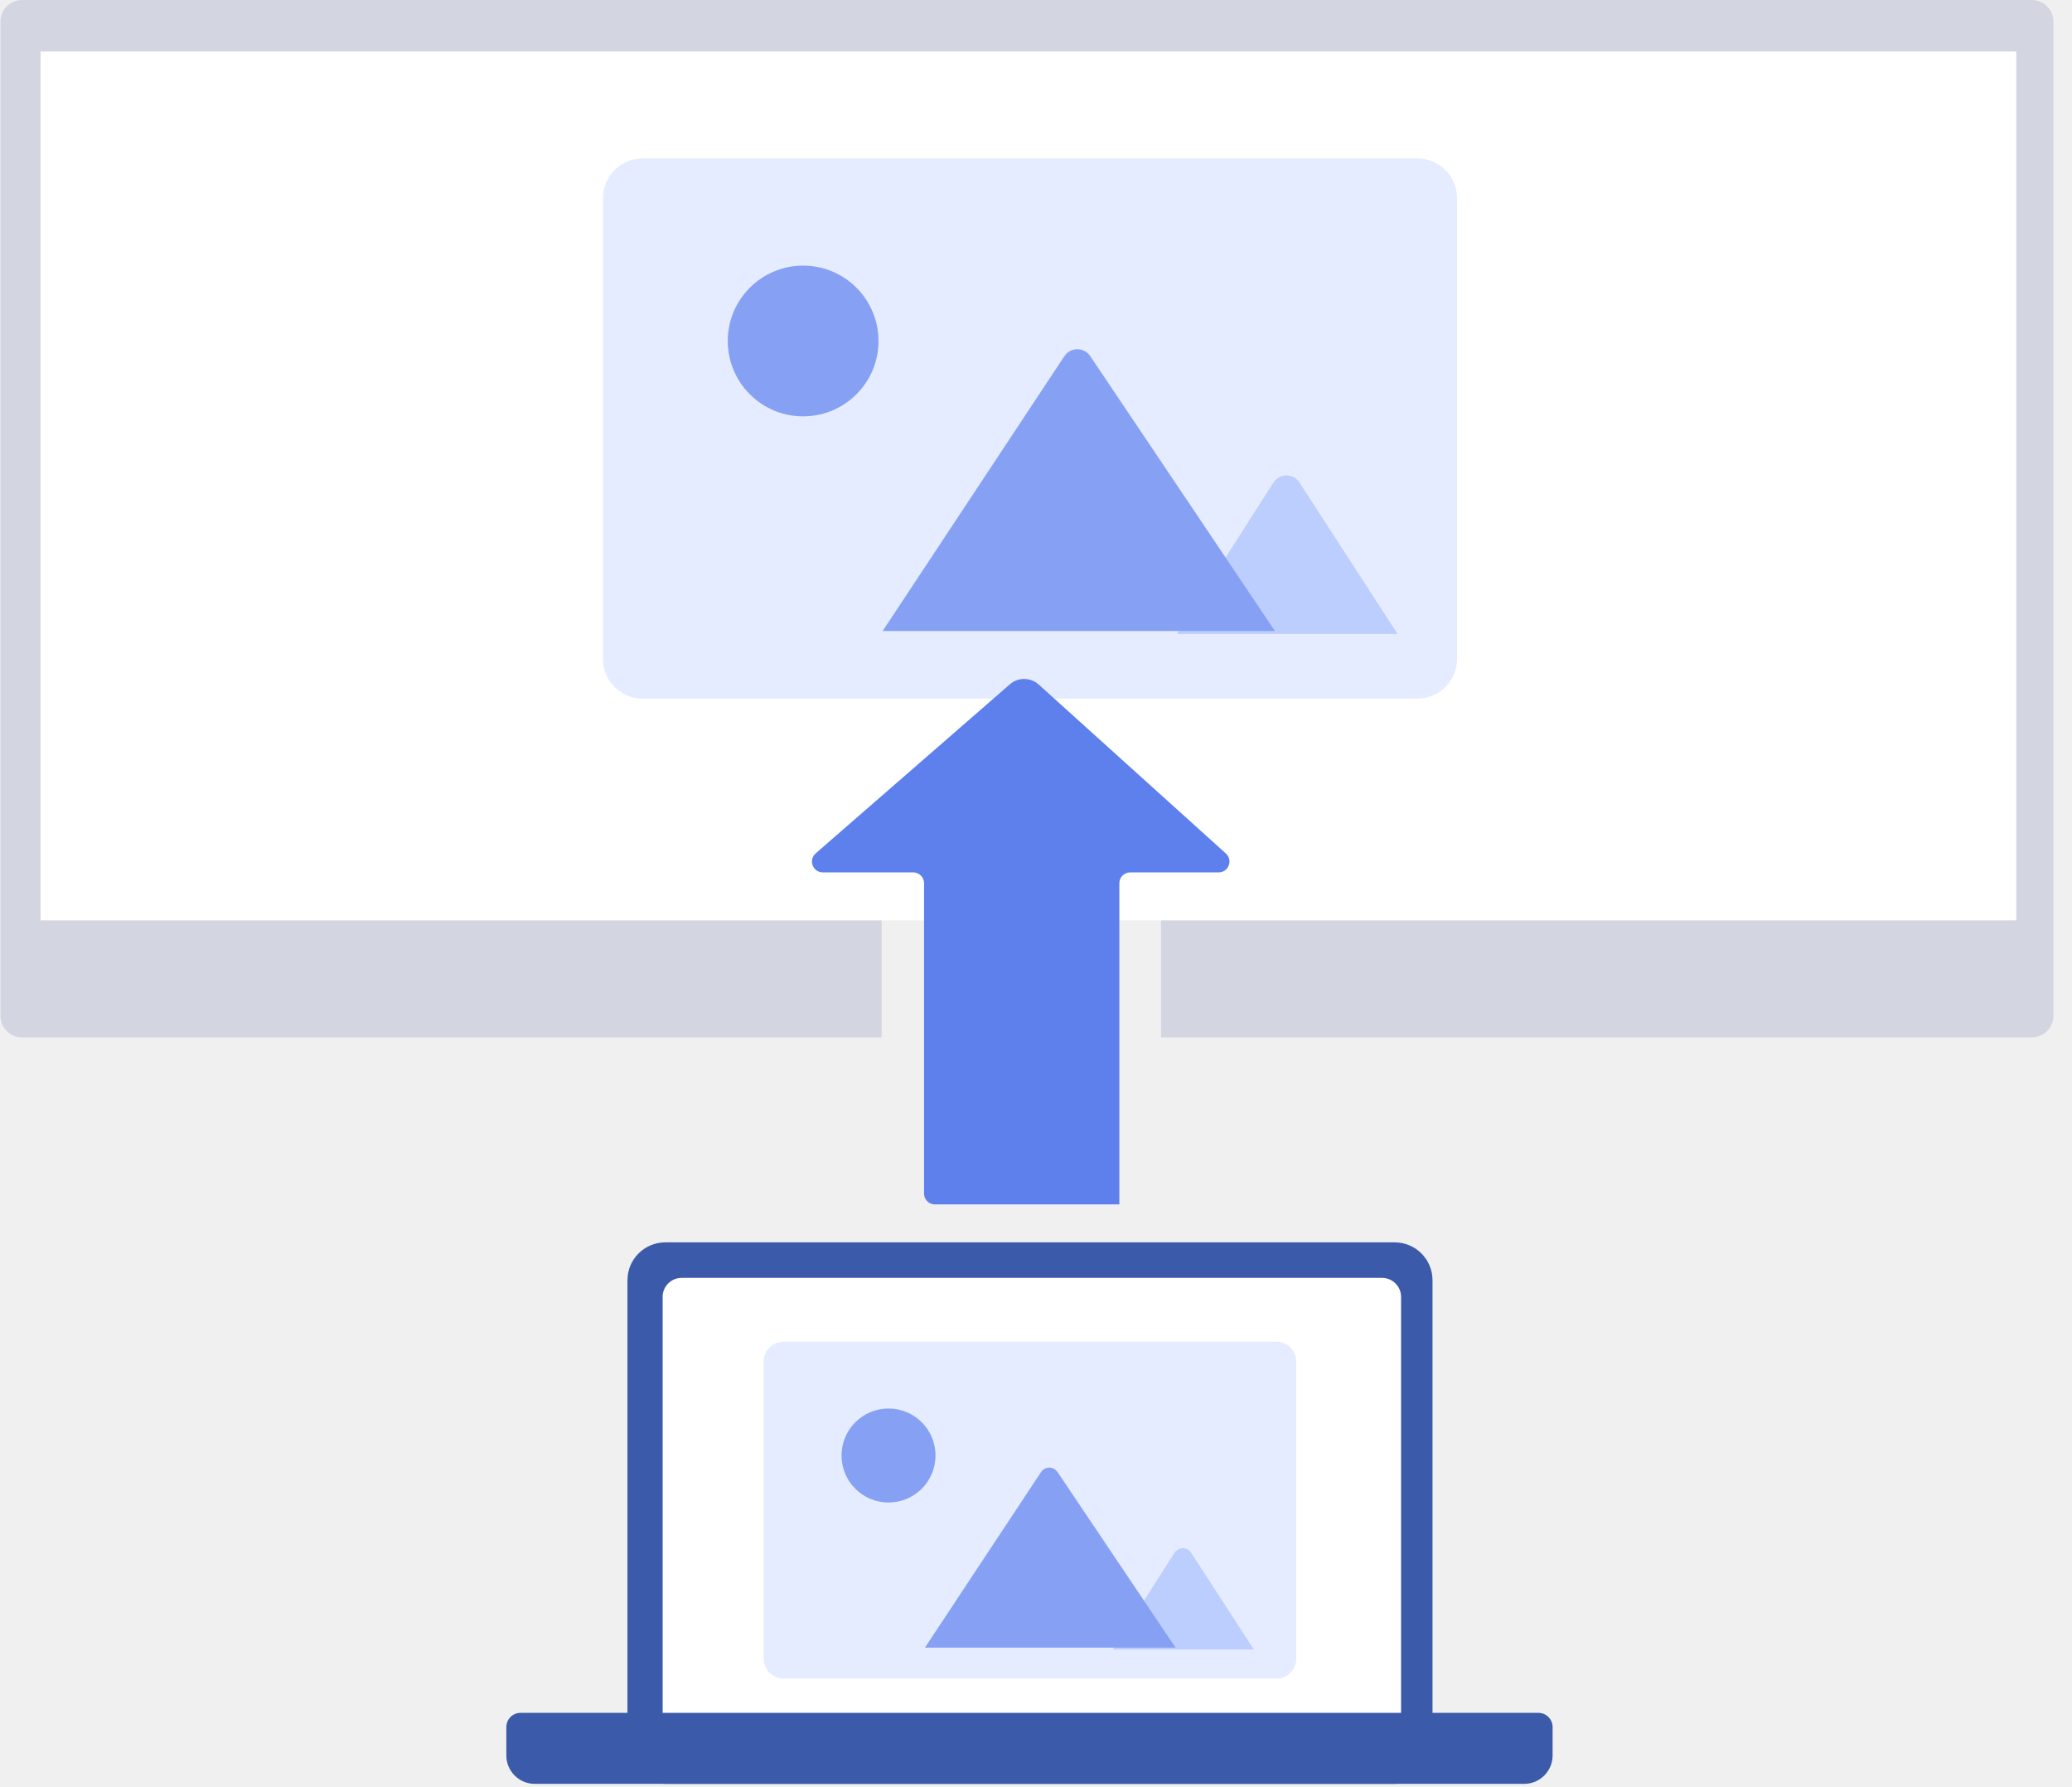
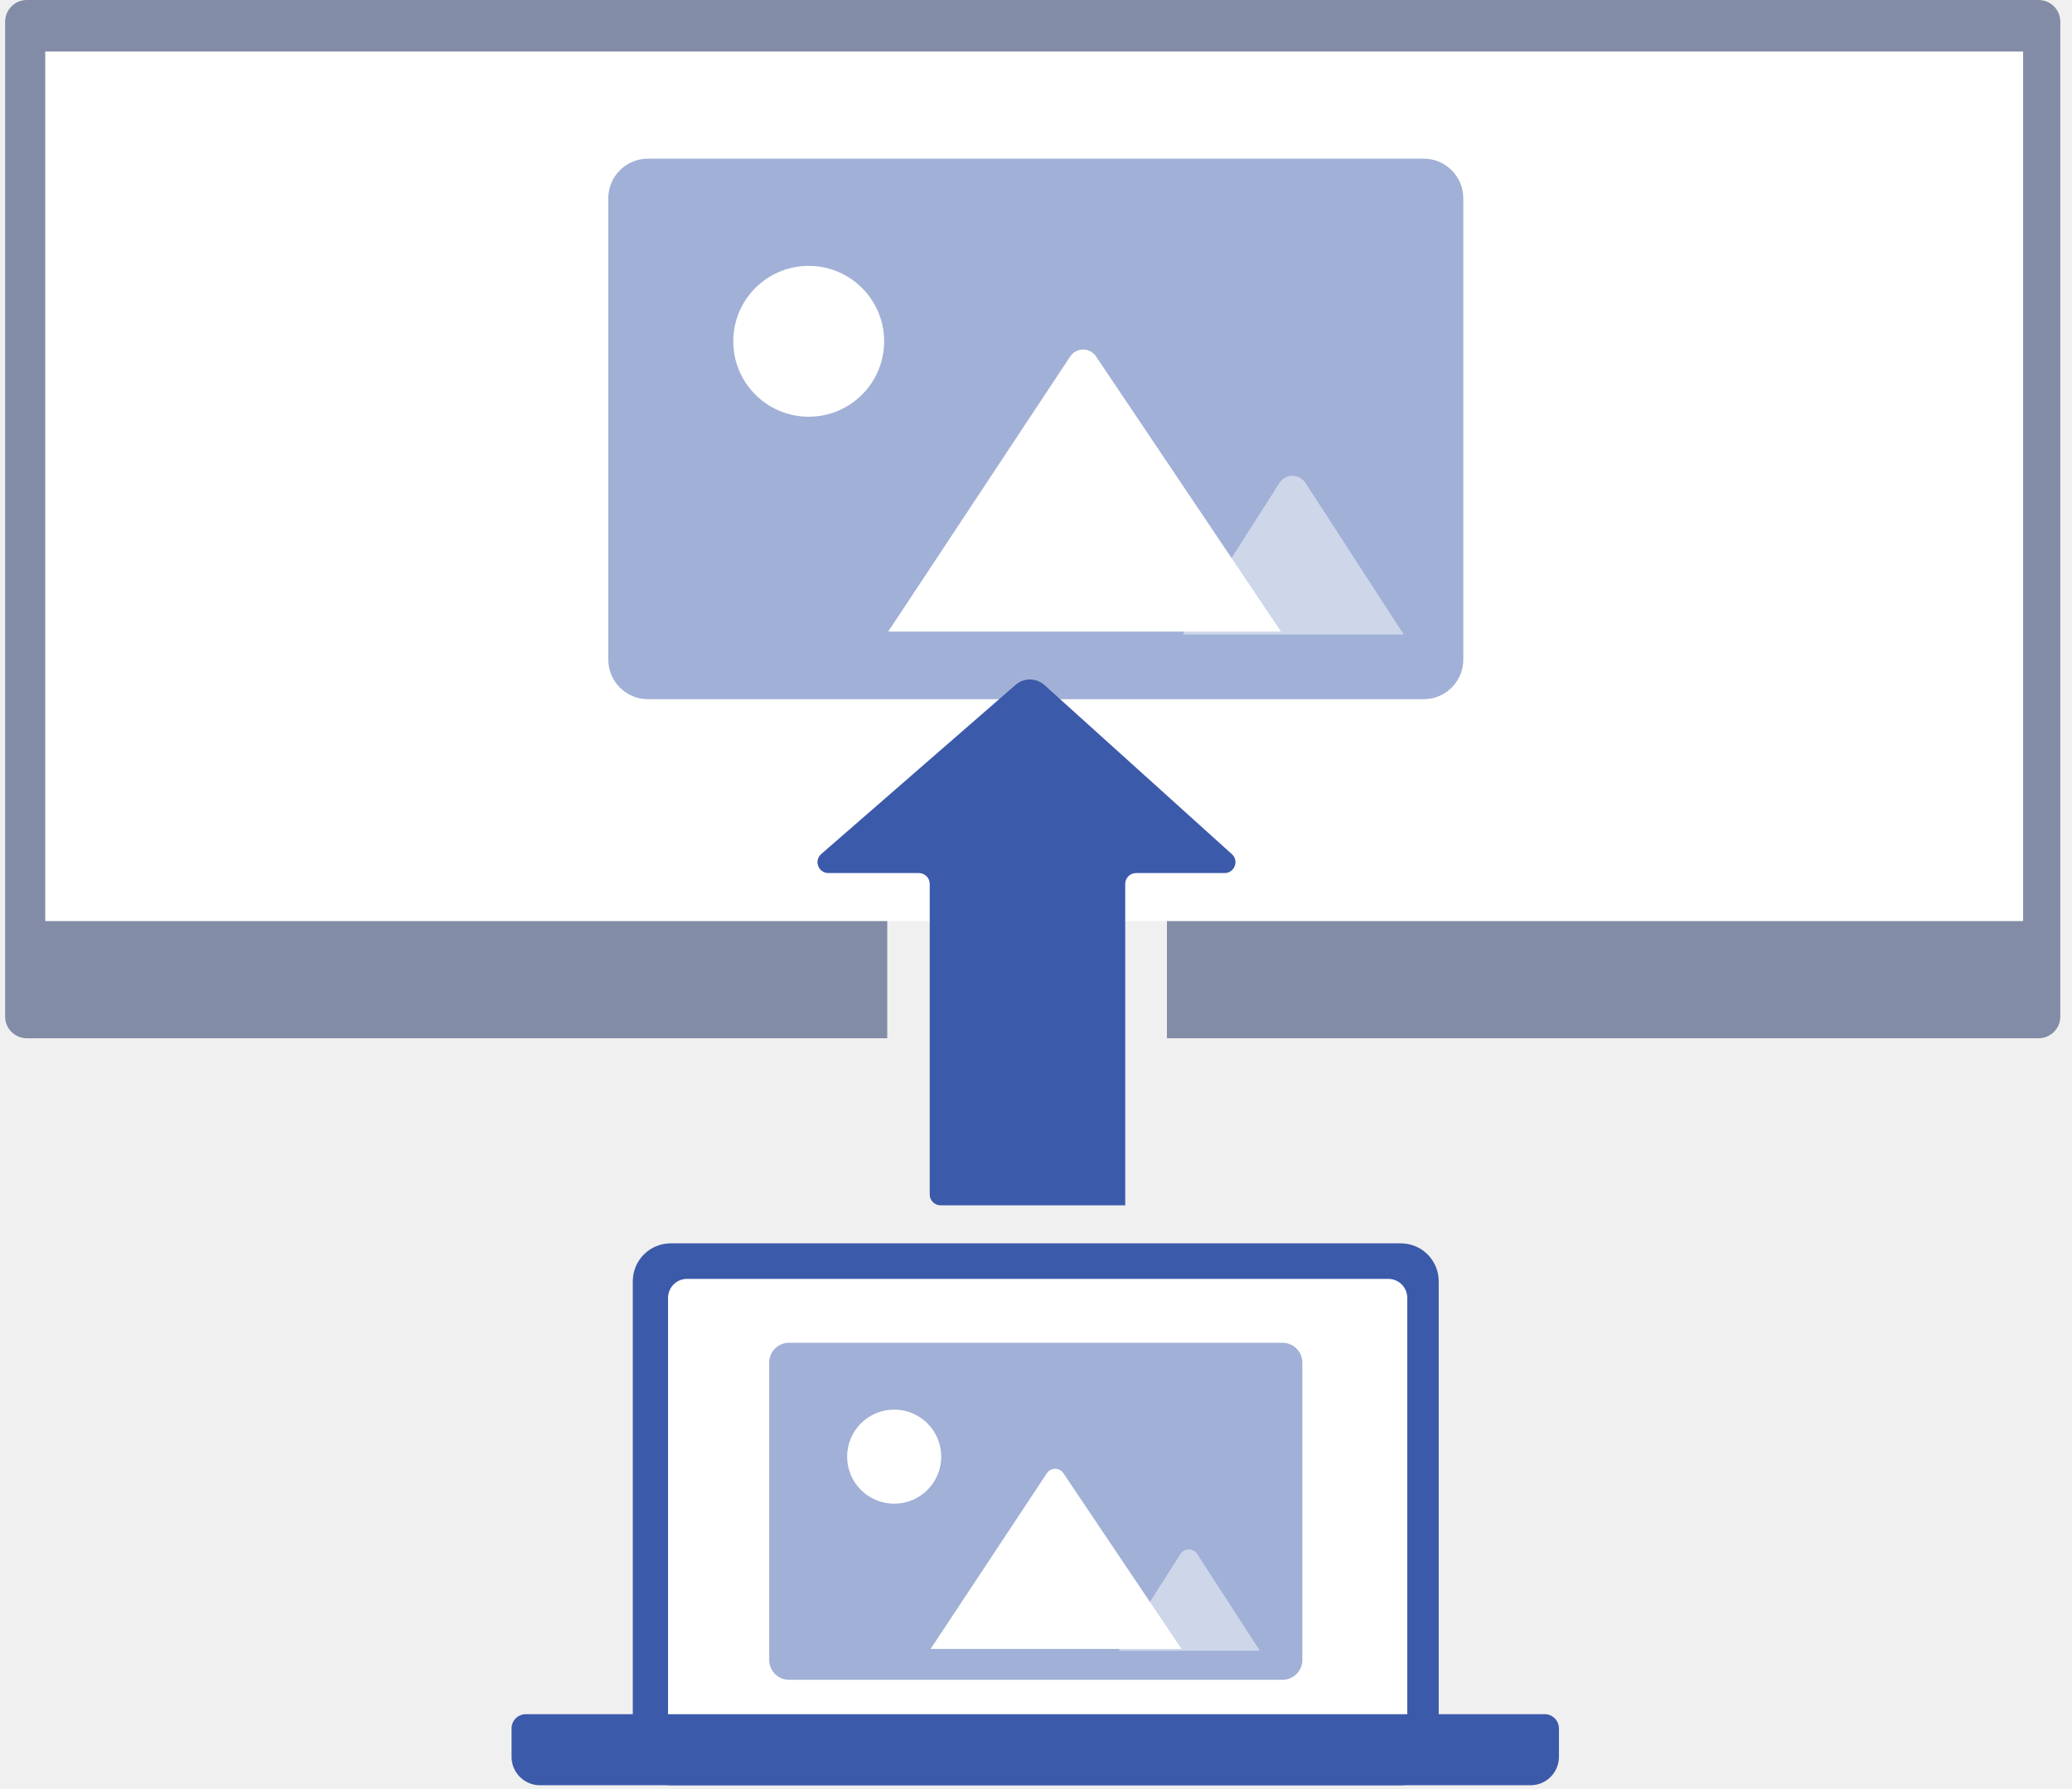
- <svg xmlns="http://www.w3.org/2000/svg" width="109" height="94" viewBox="0 0 109 94" fill="none">
-   <path d="M0.023 1.141L0.023 53.43C0.023 54.06 0.535 54.571 1.165 54.571L46.38 54.571L46.38 47.571L61.077 47.571L61.077 54.571L106.882 54.571C107.512 54.571 108.023 54.06 108.023 53.43L108.023 1.141C108.023 0.511 107.512 -0 106.882 -0L1.165 -0C0.535 -0 0.023 0.511 0.023 1.141Z" fill="#D3D6E1" />
-   <path d="M106.07 48.413H2.133V2.708H106.07V48.413Z" fill="white" />
-   <path d="M31.719 10.421C31.719 9.27 32.652 8.337 33.803 8.337H74.566C75.717 8.337 76.65 9.27 76.65 10.421V34.665C76.65 35.816 75.717 36.749 74.566 36.749H33.803C32.652 36.749 31.719 35.816 31.719 34.665V10.421Z" fill="#E5ECFF" />
-   <path d="M66.987 25.386C67.306 24.886 68.037 24.883 68.359 25.381L73.521 33.347L61.91 33.347L66.987 25.386Z" fill="#BCCEFE" />
-   <path d="M55.993 18.736C56.315 18.251 57.026 18.248 57.351 18.731L67.071 33.195L46.43 33.195L55.993 18.736Z" fill="#86A1F4" />
-   <ellipse cx="42.25" cy="17.937" rx="3.965" ry="3.965" fill="#86A1F4" />
-   <path d="M73.366 65.352H35C33.9 65.352 33.008 66.244 33.008 67.344V91.844C33.008 92.944 33.9 93.836 35 93.836H73.366C74.467 93.836 75.359 92.944 75.359 91.844V67.344C75.359 66.244 74.467 65.352 73.366 65.352Z" fill="#3C5AAA" />
-   <path d="M73.704 90.127H34.859V68.217C34.859 67.667 35.305 67.221 35.855 67.221H72.708C73.258 67.221 73.704 67.667 73.704 68.217V90.127Z" fill="white" />
-   <path d="M40.176 71.62C40.176 71.045 40.642 70.578 41.218 70.578H67.149C67.725 70.578 68.191 71.045 68.191 71.62V87.252C68.191 87.827 67.725 88.294 67.149 88.294H41.218C40.642 88.294 40.176 87.827 40.176 87.252V71.62Z" fill="#E5ECFF" />
-   <path d="M61.786 81.682C61.99 81.363 62.456 81.361 62.662 81.679L65.959 86.767L58.543 86.767L61.786 81.682Z" fill="#BCCEFE" />
-   <path d="M54.765 77.435C54.97 77.125 55.425 77.123 55.632 77.432L61.84 86.67L48.656 86.67L54.765 77.435Z" fill="#86A1F4" />
-   <ellipse cx="46.742" cy="76.564" rx="2.472" ry="2.472" fill="#86A1F4" />
-   <path d="M80.929 90.101H27.384C26.971 90.101 26.637 90.435 26.637 90.848V92.342C26.637 93.167 27.306 93.836 28.131 93.836H80.181C81.007 93.836 81.676 93.167 81.676 92.342V90.848C81.676 90.435 81.341 90.101 80.929 90.101Z" fill="#3C5AAA" />
-   <path d="M48.611 46.461V62.784C48.611 63.099 48.866 63.355 49.182 63.355H58.885V46.461C58.885 46.146 59.14 45.89 59.455 45.89H64.107C64.629 45.89 64.877 45.246 64.489 44.896L54.642 36.009C54.213 35.622 53.563 35.616 53.127 35.995L42.912 44.889C42.514 45.235 42.759 45.89 43.287 45.89H48.04C48.355 45.89 48.611 46.146 48.611 46.461Z" fill="#5D80ED" />
+ <svg xmlns="http://www.w3.org/2000/svg" width="139" height="120" viewBox="0 0 139 120" fill="none">
+   <path d="M0.344 1.458L0.344 68.209C0.344 69.014 0.996 69.666 1.801 69.666L59.522 69.666L59.522 60.73L78.285 60.73L78.285 69.666L136.759 69.666C137.564 69.666 138.216 69.014 138.216 68.209L138.216 1.458C138.216 0.653 137.564 0 136.759 0L1.801 0C0.996 0 0.344 0.653 0.344 1.458Z" fill="#838CA6" />
+   <path d="M135.721 61.804H3.035V3.457H135.721V61.804Z" fill="white" />
+   <path d="M40.806 13.305C40.806 11.836 41.997 10.645 43.467 10.645H95.505C96.974 10.645 98.165 11.836 98.165 13.305V44.255C98.165 45.725 96.974 46.916 95.505 46.916H43.467C41.997 46.916 40.806 45.725 40.806 44.255V13.305Z" fill="#3C5AAA" fill-opacity="0.48" />
+   <path d="M85.828 32.411C86.236 31.772 87.168 31.768 87.58 32.404L94.169 42.573L79.347 42.573L85.828 32.411Z" fill="white" fill-opacity="0.48" />
+   <path d="M71.793 23.92C72.203 23.3 73.112 23.297 73.526 23.914L85.934 42.378L59.584 42.378L71.793 23.92Z" fill="white" />
+   <ellipse cx="54.252" cy="22.901" rx="5.061" ry="5.061" fill="white" />
+   <path d="M93.972 83.427H44.994C43.59 83.427 42.451 84.566 42.451 85.97L42.451 117.246C42.451 118.65 43.59 119.789 44.994 119.789H93.972C95.377 119.789 96.516 118.65 96.516 117.246V85.97C96.516 84.566 95.377 83.427 93.972 83.427Z" fill="#3C5AAA" />
+   <path d="M94.405 115.055H44.816L44.816 87.084C44.816 86.382 45.385 85.812 46.087 85.812H93.133C93.836 85.812 94.405 86.382 94.405 87.084V115.055Z" fill="white" />
+   <path d="M51.602 91.428C51.602 90.693 52.198 90.098 52.933 90.098H86.037C86.771 90.098 87.367 90.693 87.367 91.428V111.383C87.367 112.118 86.771 112.713 86.037 112.713H52.933C52.198 112.713 51.602 112.118 51.602 111.383V91.428Z" fill="#3C5AAA" fill-opacity="0.48" />
+   <path d="M79.192 104.273C79.453 103.865 80.048 103.862 80.311 104.269L84.52 110.764L75.052 110.764L79.192 104.273Z" fill="white" fill-opacity="0.48" />
+   <path d="M70.228 98.852C70.49 98.456 71.07 98.454 71.335 98.848L79.26 110.641L62.43 110.641L70.228 98.852Z" fill="white" />
+   <ellipse cx="59.986" cy="97.74" rx="3.156" ry="3.156" fill="white" />
+   <path d="M103.627 115.021L35.272 115.021C34.745 115.021 34.318 115.448 34.318 115.974V117.882C34.318 118.935 35.172 119.789 36.226 119.789L102.673 119.789C103.727 119.789 104.581 118.935 104.581 117.882V115.974C104.581 115.448 104.154 115.021 103.627 115.021Z" fill="#3C5AAA" />
+   <path d="M62.37 59.311V80.148C62.37 80.551 62.696 80.877 63.099 80.877H75.485V59.311C75.485 58.908 75.811 58.582 76.214 58.582H82.152C82.819 58.582 83.135 57.759 82.64 57.312L70.069 45.968C69.521 45.474 68.691 45.466 68.135 45.95L55.094 57.304C54.586 57.746 54.899 58.582 55.573 58.582H61.641C62.044 58.582 62.37 58.908 62.37 59.311Z" fill="#3C5AAA" />
</svg>
